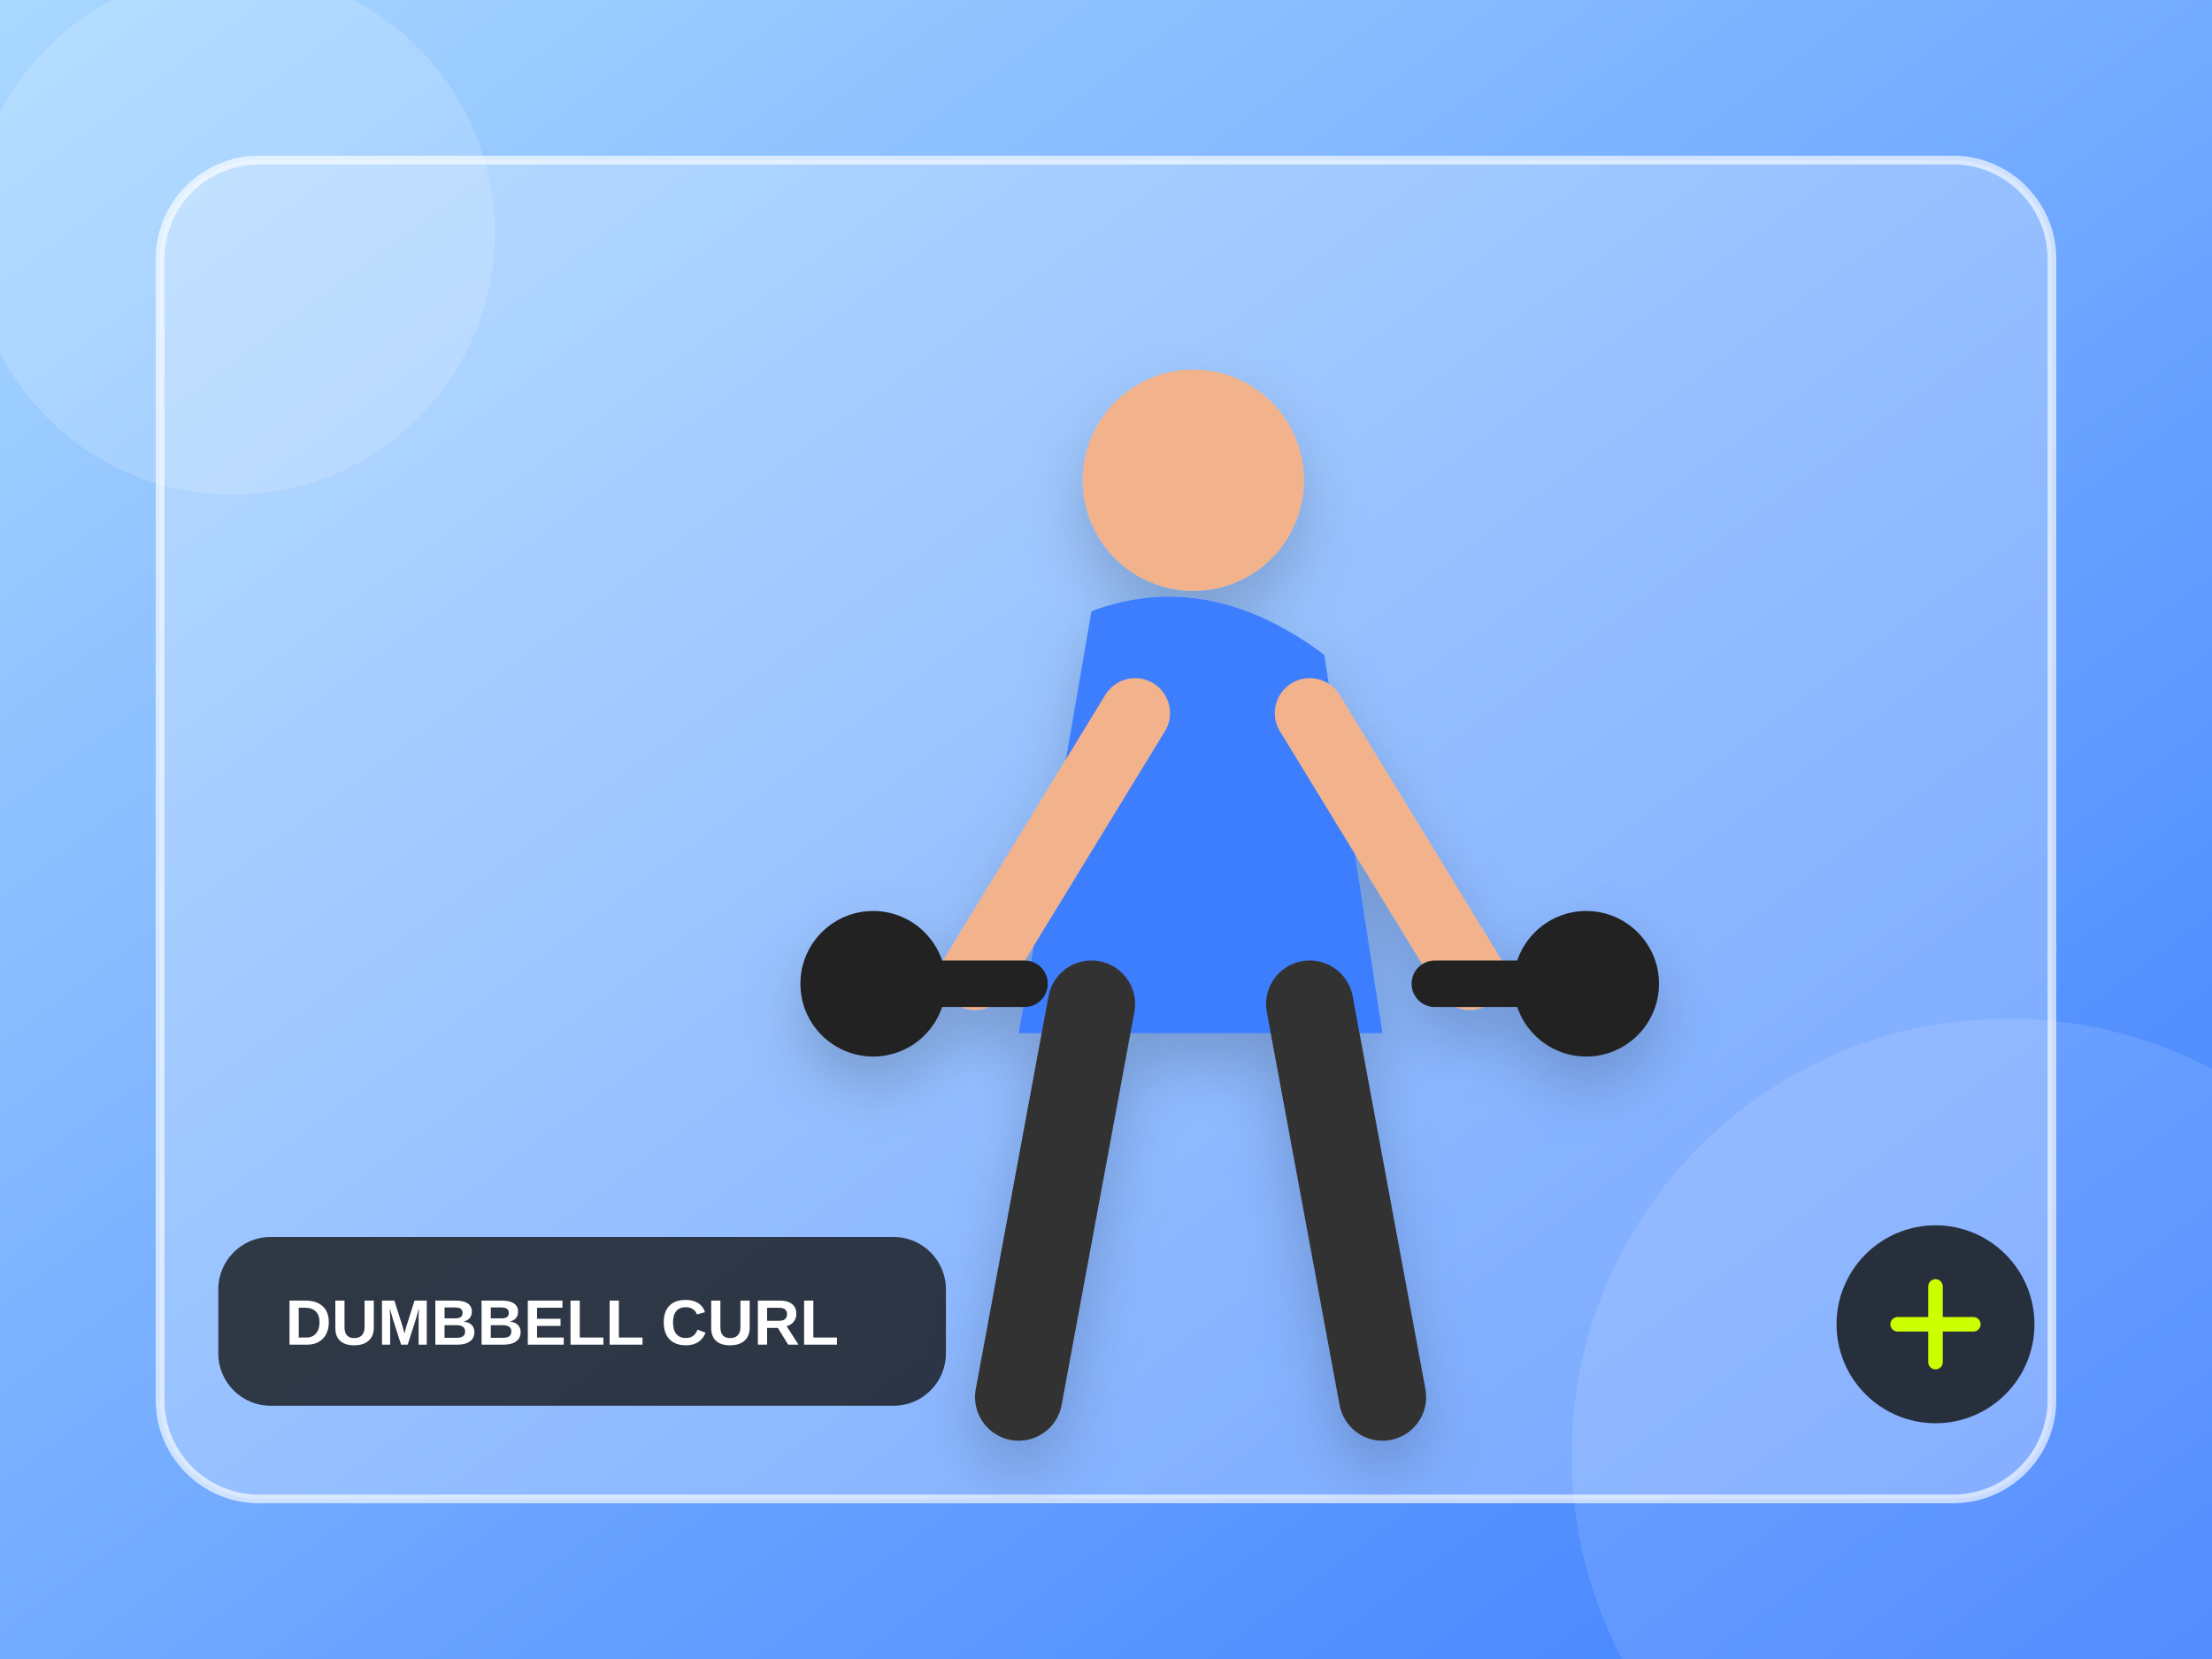
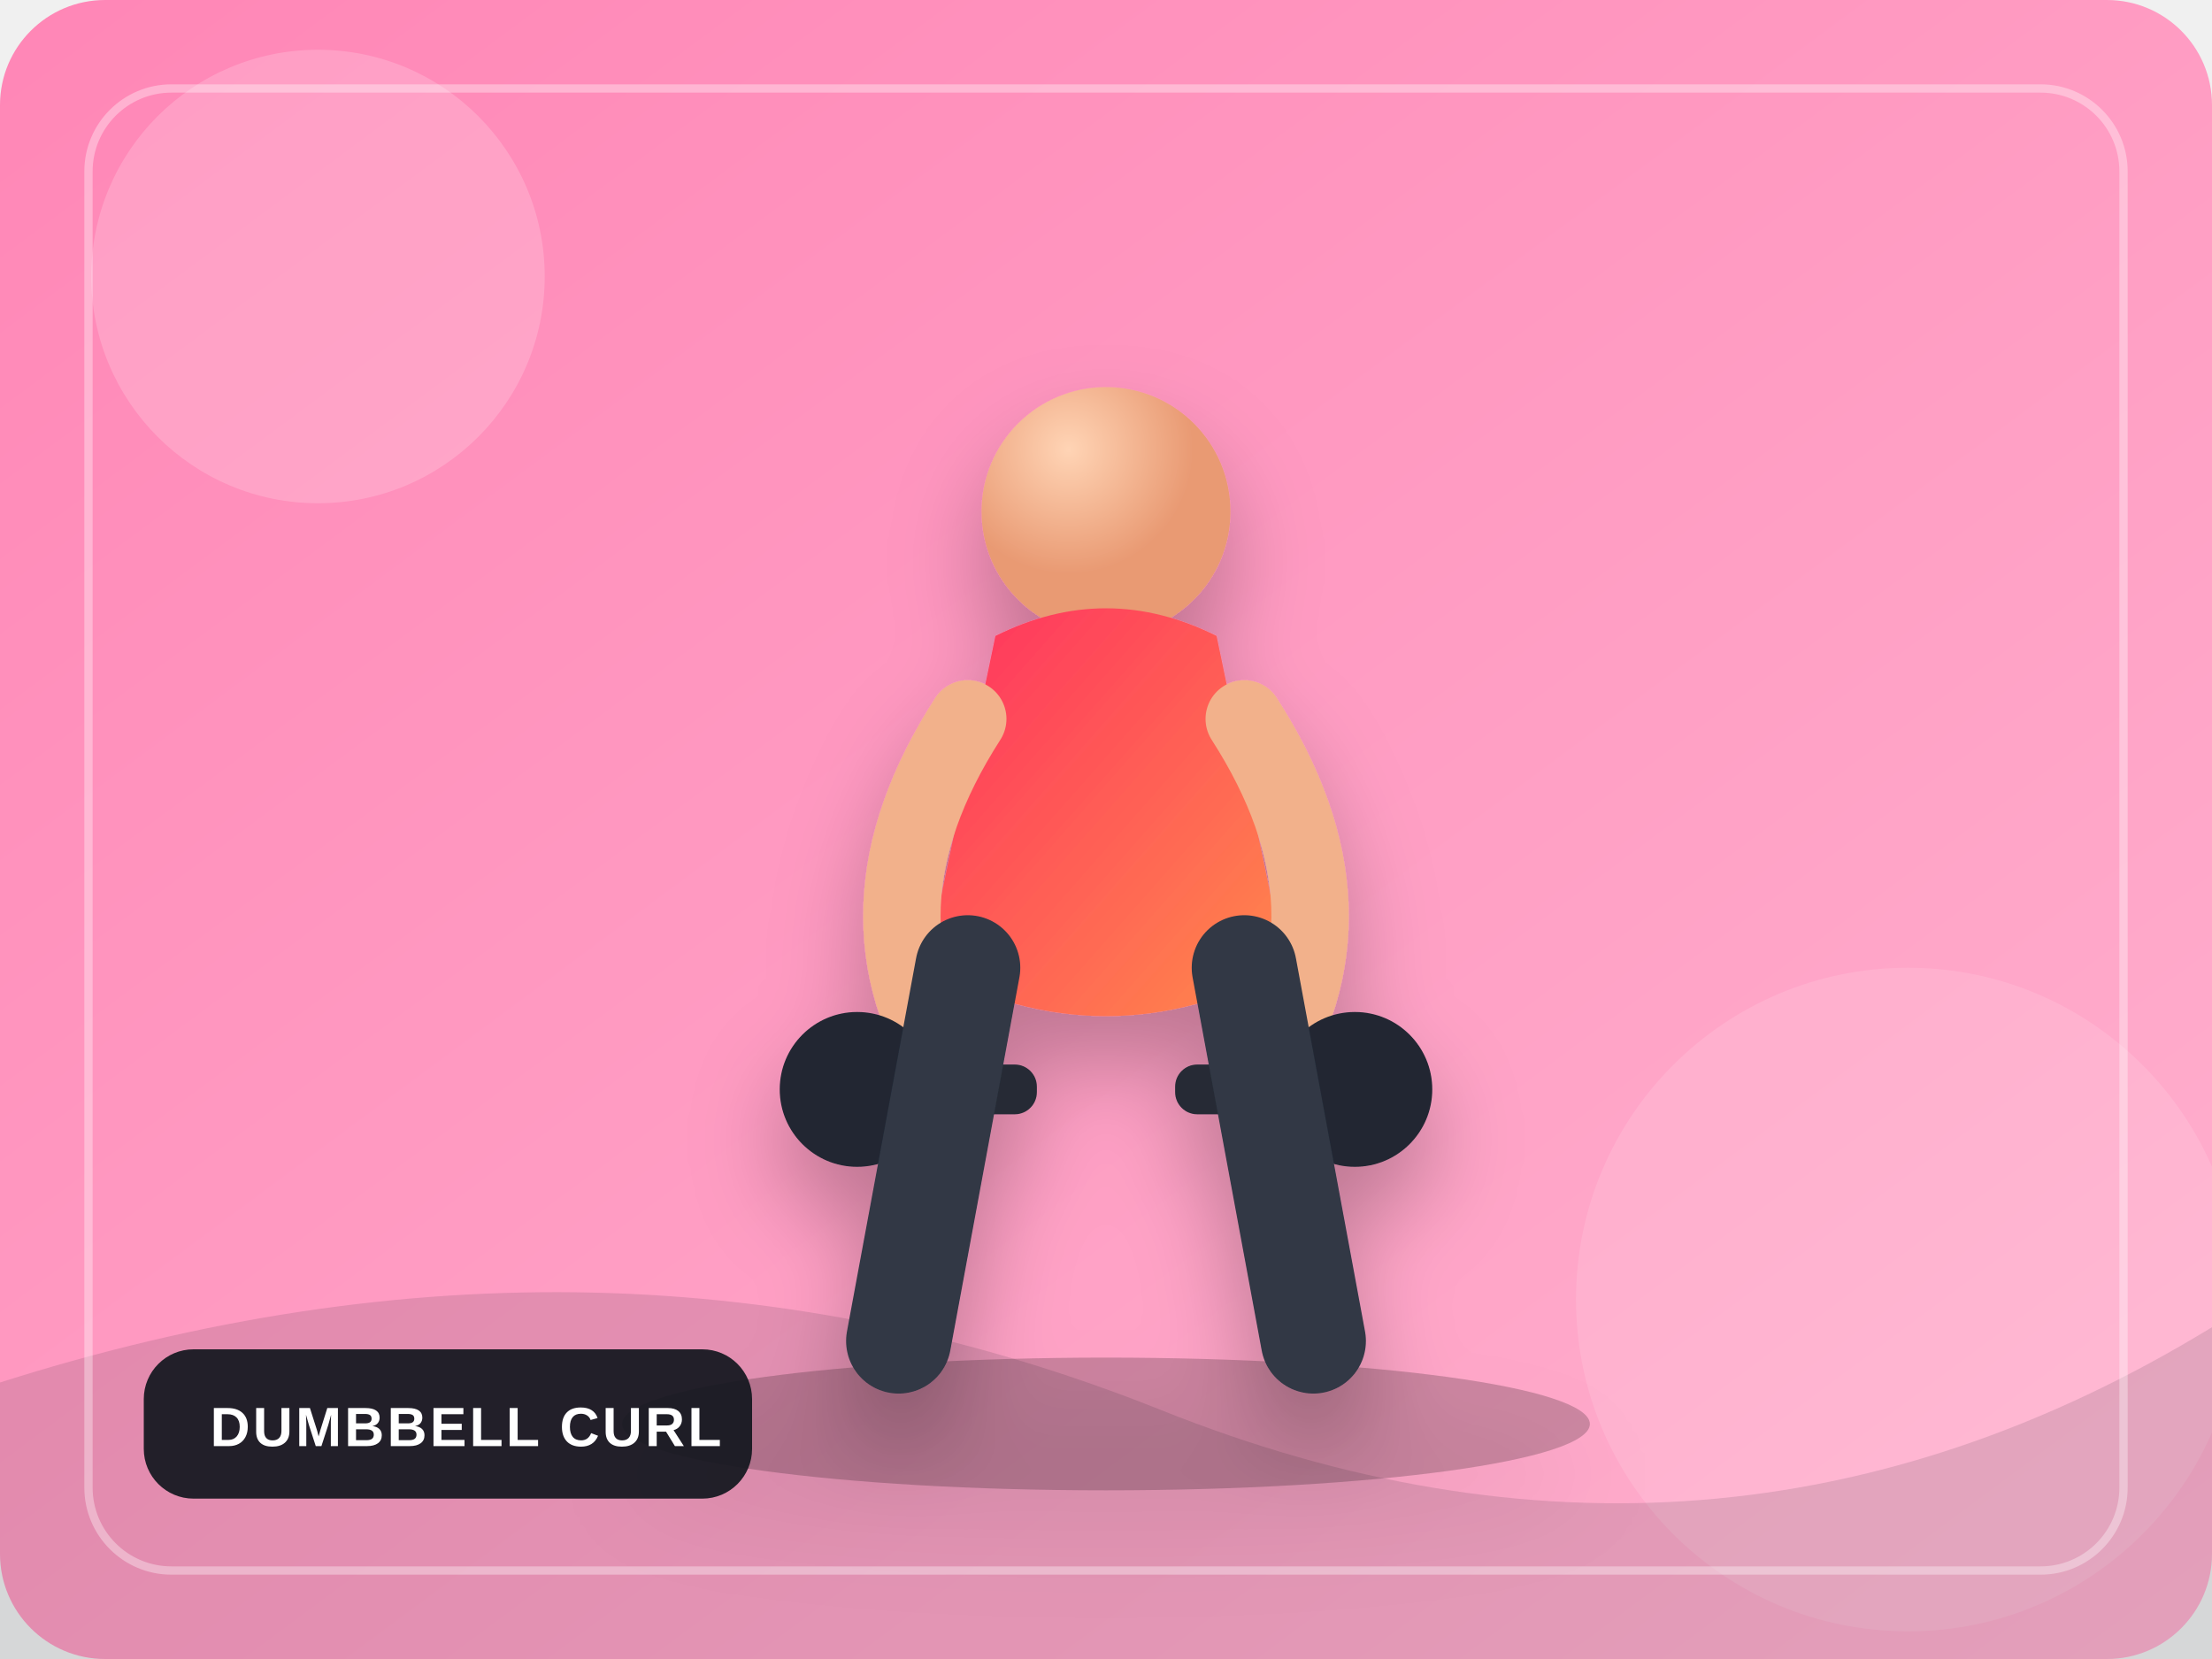
- <svg xmlns="http://www.w3.org/2000/svg" viewBox="0 0 760 570">
+ <svg xmlns="http://www.w3.org/2000/svg" viewBox="0 0 800 600" role="img" aria-label="DUMBBELL CURL 3D animated illustration">
  <defs>
-     <linearGradient id="g" x1="0" y1="0" x2="1" y2="1">
-       <stop offset="0" stop-color="#a9d8ff" />
-       <stop offset="1" stop-color="#3d7eff" />
+     <linearGradient id="bg" x1="0" y1="0" x2="1" y2="1">
+       <stop stop-color="#ff86b6" />
+       <stop offset="1" stop-color="#ffb2cf" />
    </linearGradient>
-     <filter id="s">
-       <feDropShadow dx="0" dy="10" stdDeviation="10" flood-opacity=".18" />
+     <linearGradient id="shirt" x1="0" y1="0" x2="1" y2="1">
+       <stop stop-color="#ff315f" />
+       <stop offset="1" stop-color="#ff8a4c" />
+     </linearGradient>
+     <radialGradient id="skin" cx="35%" cy="25%">
+       <stop stop-color="#ffd4b5" />
+       <stop offset="1" stop-color="#e99a73" />
+     </radialGradient>
+     <filter id="shadow" x="-30%" y="-30%" width="160%" height="160%">
+       <feDropShadow dx="0" dy="18" stdDeviation="16" flood-opacity=".25" />
    </filter>
+     <filter id="soft" x="-30%" y="-30%" width="160%" height="160%">
+       <feGaussianBlur stdDeviation="12" />
+     </filter>
+     <style>.float{animation:float 3.4s ease-in-out infinite} @keyframes float{0%,100%{transform:translateY(0)}50%{transform:translateY(-8px)}}</style>
  </defs>
-   <rect width="760" height="570" fill="url(#g)" />
-   <circle cx="80" cy="80" r="90" fill="#fff" opacity=".16" />
-   <circle cx="690" cy="500" r="150" fill="#fff" opacity=".12" />
-   <rect x="55" y="55" width="650" height="460" rx="34" fill="#ffffff" opacity=".25" />
-   <rect x="55" y="55" width="650" height="460" rx="34" fill="none" stroke="#fff" stroke-width="3" opacity=".65" />
-   <g filter="url(#s)" transform="translate(0 10)">
-     <circle cx="410" cy="155" r="38" fill="#f2b28b" />
-     <path d="M375 200 Q415 185 455 215 L475 345 L350 345 Z" fill="#3d7eff" />
-     <path d="M390 235 L335 325 M450 235 L505 325" stroke="#f2b28b" stroke-width="24" stroke-linecap="round" />
-     <rect x="305" y="320" width="55" height="16" rx="8" fill="#222" />
-     <rect x="485" y="320" width="55" height="16" rx="8" fill="#222" />
-     <circle cx="300" cy="328" r="25" fill="#222" />
-     <circle cx="545" cy="328" r="25" fill="#222" />
-     <path d="M375 335 L350 470 M450 335 L475 470" stroke="#333" stroke-width="30" stroke-linecap="round" />
+   <rect width="800" height="600" rx="38" fill="url(#bg)" />
+   <circle cx="115" cy="100" r="82" fill="#fff" opacity=".18" />
+   <circle cx="690" cy="470" r="120" fill="#fff" opacity=".12" />
+   <path d="M0 500 Q220 430 420 510 T800 480 V600 H0Z" fill="#0f1720" opacity=".12" />
+   <g filter="url(#shadow)">
+     <g class="float">
+       <ellipse cx="400" cy="515" rx="175" ry="24" fill="#000" opacity=".2" />
+       <circle cx="400" cy="185" r="45" fill="url(#skin)" />
+       <path d="M360 230 Q400 210 440 230 L465 350 Q400 385 335 350Z" fill="url(#shirt)" />
+       <path d="M350 260 Q305 330 345 390" fill="none" stroke="#f2b18b" stroke-width="28" stroke-linecap="round" />
+       <path d="M450 260 Q495 330 455 390" fill="none" stroke="#f2b18b" stroke-width="28" stroke-linecap="round" />
+       <rect x="320" y="385" width="55" height="18" rx="8" fill="#252b35" />
+       <rect x="425" y="385" width="55" height="18" rx="8" fill="#252b35" />
+       <circle cx="310" cy="394" r="28" fill="#202733" />
+       <circle cx="490" cy="394" r="28" fill="#202733" />
+       <path d="M350 350 L325 485" stroke="#303744" stroke-width="38" stroke-linecap="round" />
+       <path d="M450 350 L475 485" stroke="#303744" stroke-width="38" stroke-linecap="round" />
+     </g>
  </g>
-   <rect x="75" y="425" width="250" height="58" rx="18" fill="#111" opacity=".78" />
-   <text x="98" y="462" font-family="Arial, sans-serif" font-size="22" font-weight="800" fill="#fff">DUMBBELL CURL</text>
-   <circle cx="665" cy="455" r="34" fill="#111" opacity=".82" />
-   <path d="M652 455h26M665 442v26" stroke="#ccff00" stroke-width="5" stroke-linecap="round" />
+   <rect x="32" y="32" width="736" height="536" rx="30" fill="none" stroke="#fff" stroke-opacity=".35" stroke-width="3" />
+   <rect x="52" y="488" width="220" height="54" rx="18" fill="#11161d" opacity=".92" />
+   <text x="76" y="523" fill="#fff" font-family="Arial, sans-serif" font-size="20" font-weight="900" letter-spacing="1">DUMBBELL CURL</text>
</svg>
